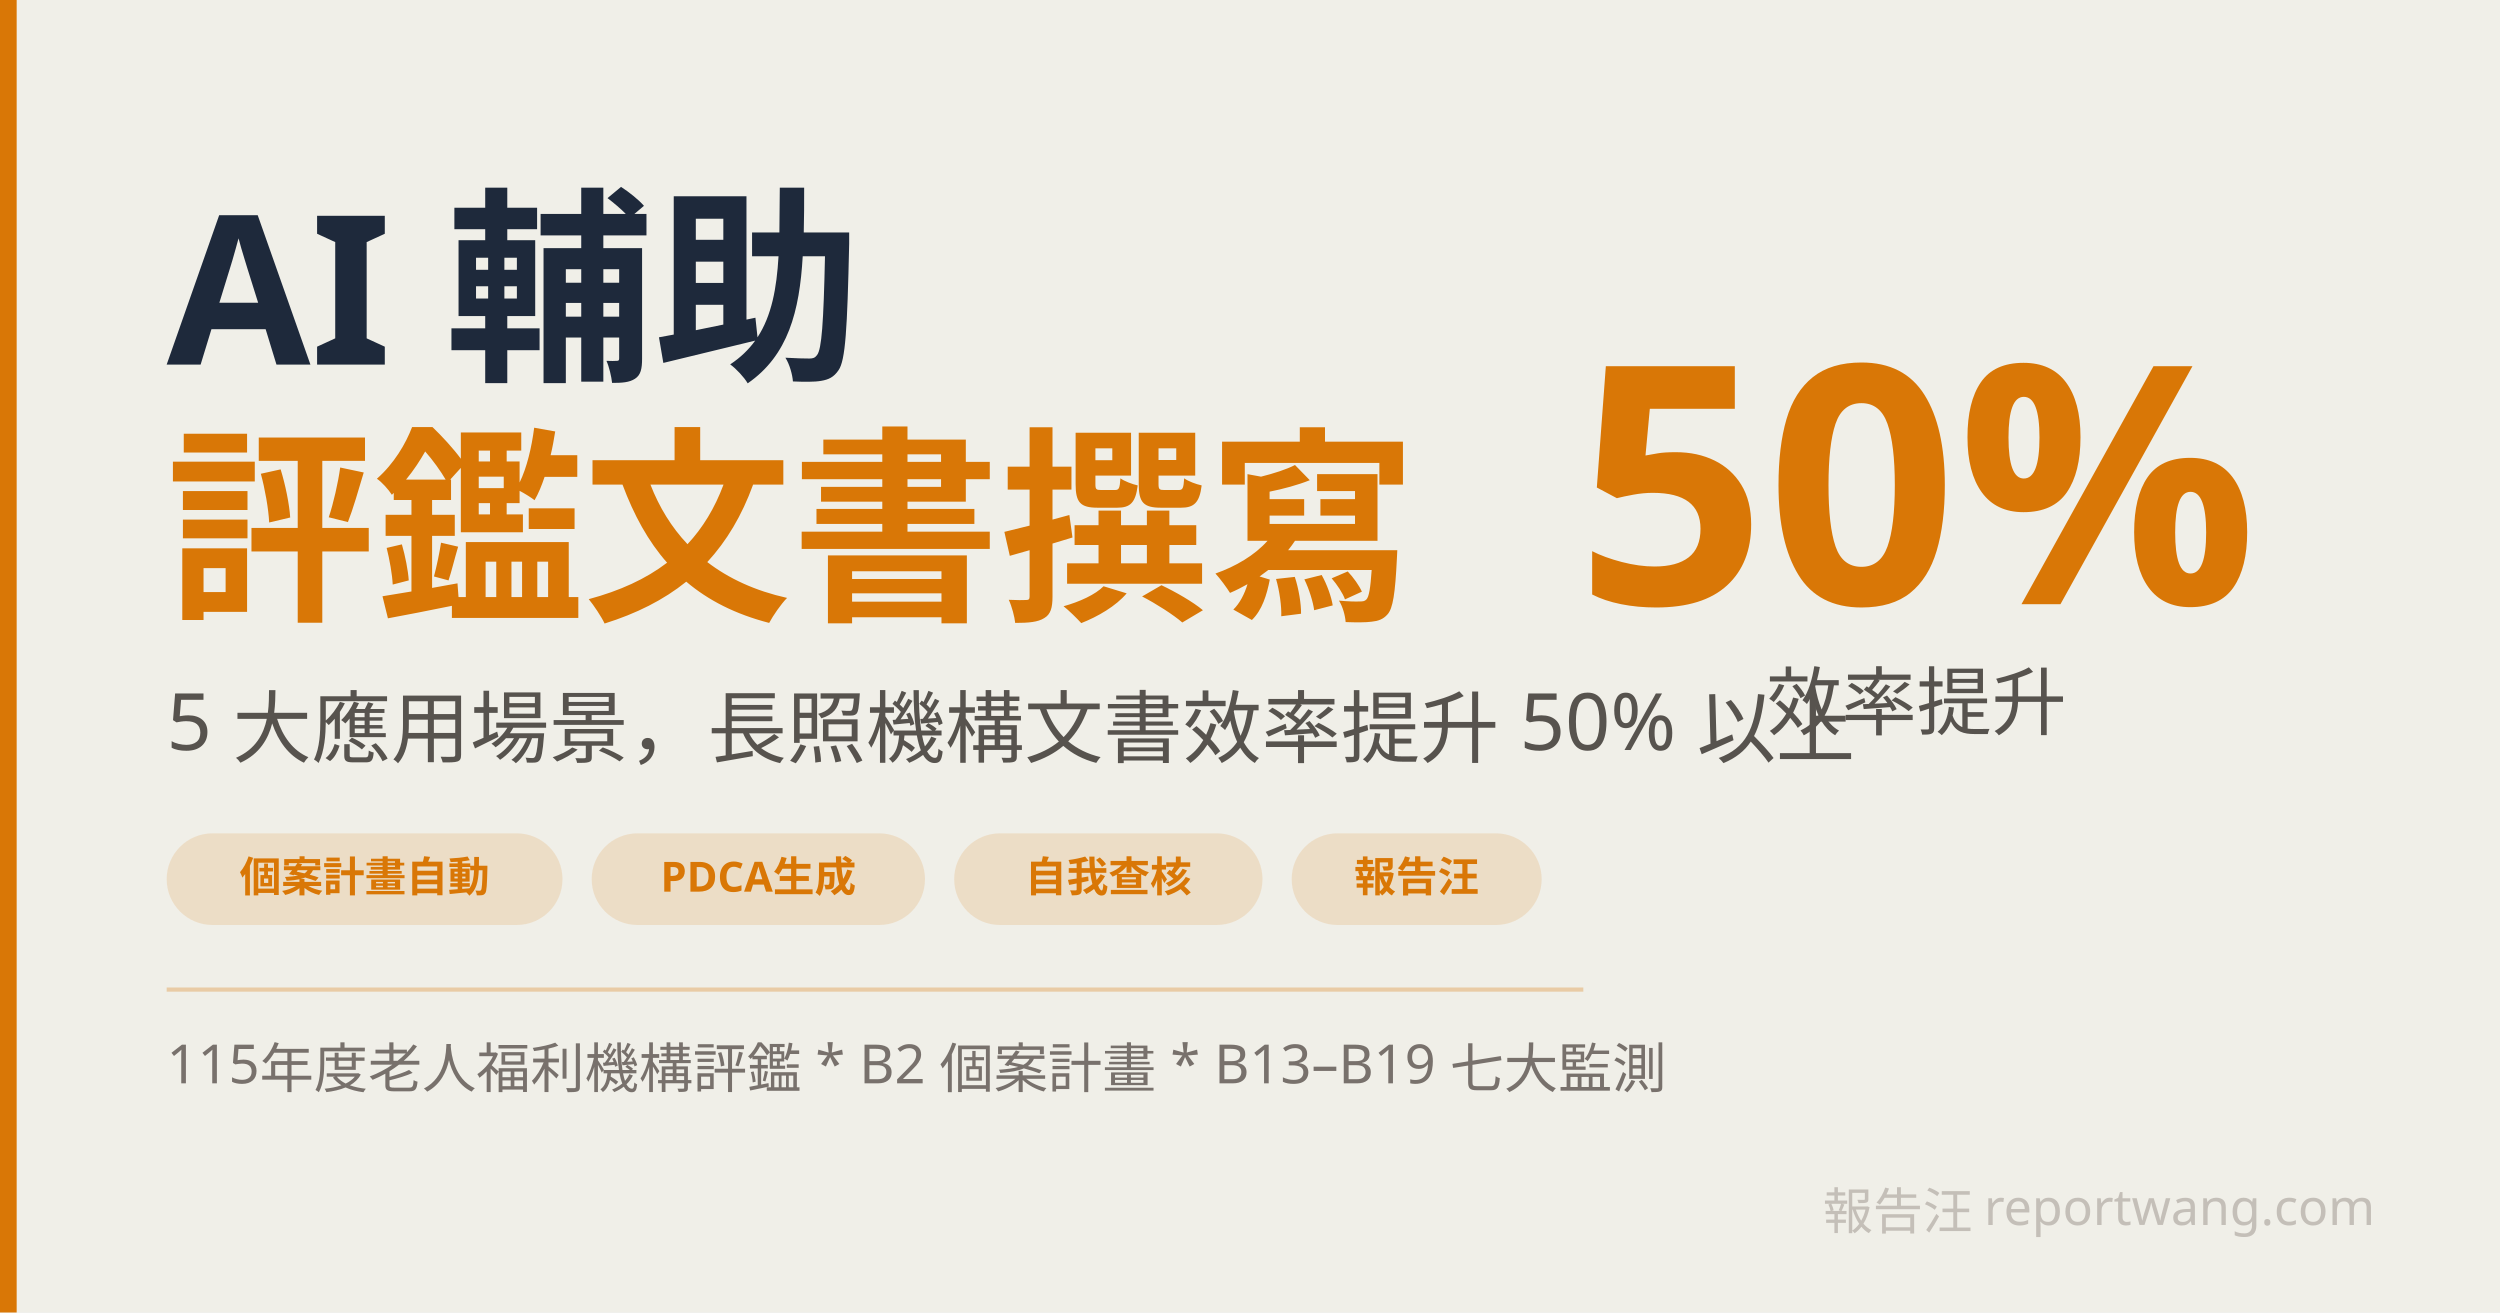
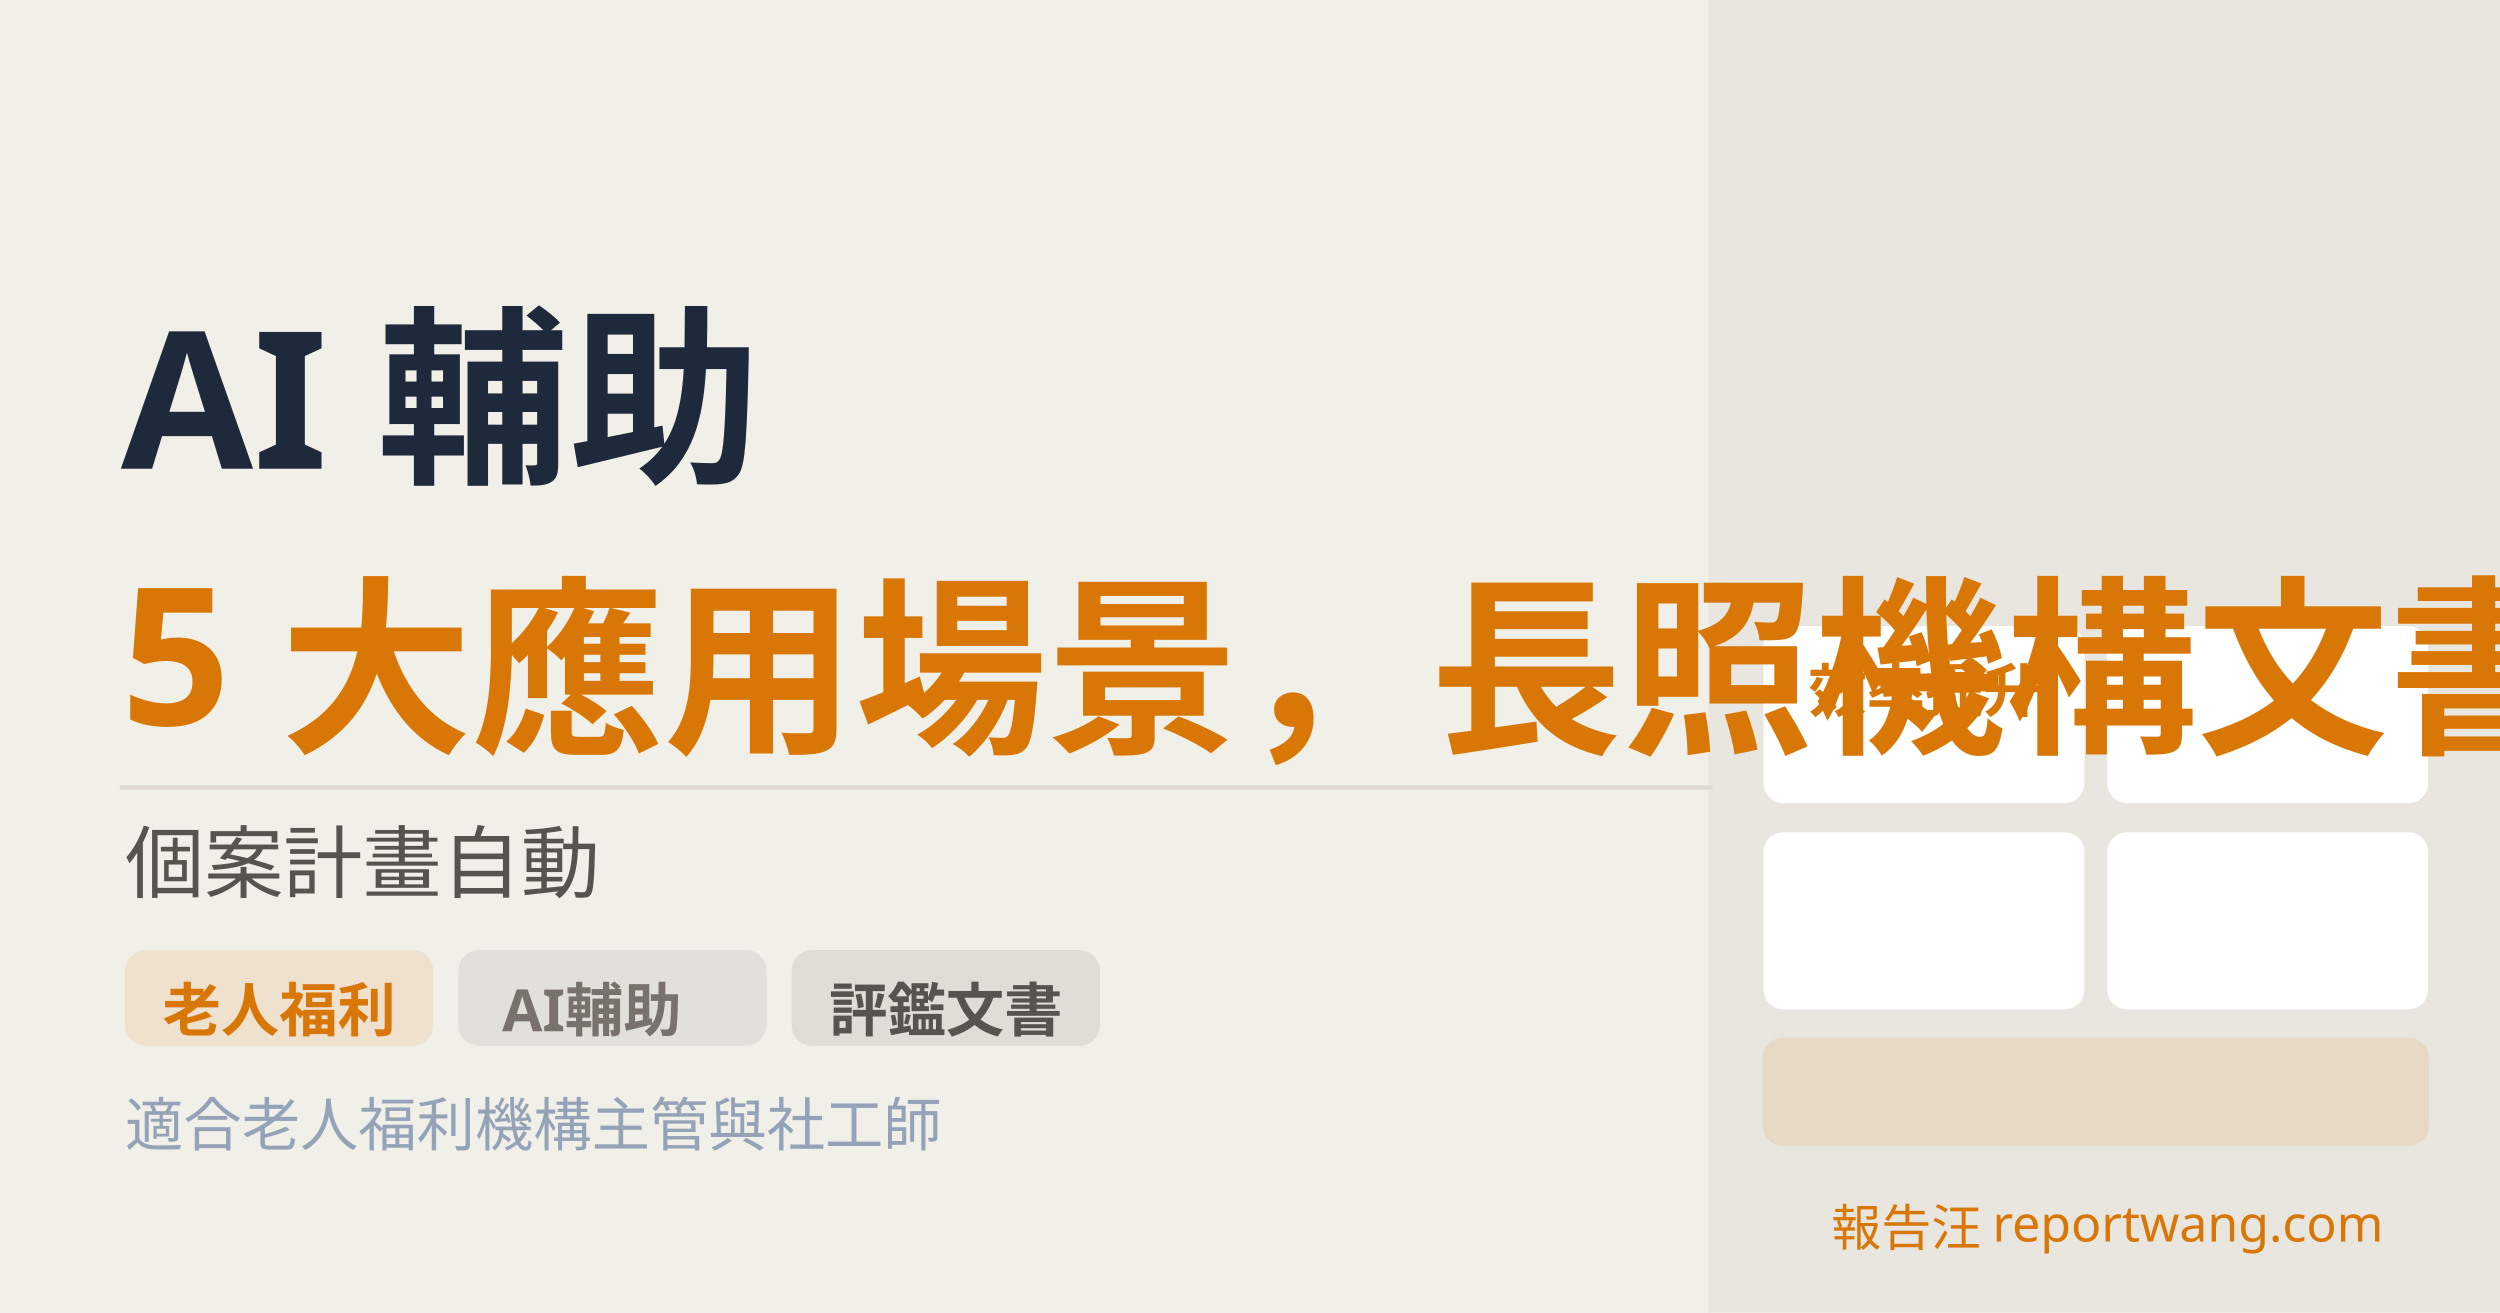
- <svg xmlns="http://www.w3.org/2000/svg" width="1200" height="630" viewBox="0 0 1200 630" font-family="'Noto Sans TC', sans-serif">
+ <svg xmlns="http://www.w3.org/2000/svg" width="1200" height="630" viewBox="0 0 1200 630" fill="none" font-family="'Noto Sans TC', sans-serif">
  <rect width="1200" height="630" fill="#f0efe8" />
-   <rect x="0" y="0" width="8" height="630" fill="#d97706" />
-   <text x="80" y="175" font-size="100" font-weight="900" fill="#1e293b">AI 輔助</text>
-   <text x="80" y="290" font-size="100" font-weight="900" fill="#d97706">評鑑文書撰寫</text>
-   <text x="80" y="360" font-size="38" fill="#57534e">5 大應用場景，長照機構文書效率提升 50% 以上</text>
-   <rect x="80" y="400" width="190" height="44" rx="22" fill="#d97706" opacity="0.15" />
-   <text x="175" y="428" font-size="20" fill="#d97706" font-weight="700" text-anchor="middle">個案計畫自動</text>
-   <rect x="284" y="400" width="160" height="44" rx="22" fill="#d97706" opacity="0.15" />
-   <text x="364" y="428" font-size="20" fill="#d97706" font-weight="700" text-anchor="middle">PDCA生成</text>
-   <rect x="458" y="400" width="148" height="44" rx="22" fill="#d97706" opacity="0.15" />
-   <text x="532" y="428" font-size="20" fill="#d97706" font-weight="700" text-anchor="middle">自我查核</text>
-   <rect x="620" y="400" width="120" height="44" rx="22" fill="#d97706" opacity="0.15" />
-   <text x="680" y="428" font-size="20" fill="#d97706" font-weight="700" text-anchor="middle">報告汪</text>
-   <text x="920" y="290" font-size="160" font-weight="900" fill="#d97706" text-anchor="middle">50%</text>
-   <text x="920" y="350" font-size="36" fill="#57534e" text-anchor="middle">效率提升</text>
-   <line x1="80" y1="475" x2="760" y2="475" stroke="#d97706" stroke-width="2" opacity="0.3" />
-   <text x="80" y="520" font-size="26" fill="#78716c">115年度老人福利機構評鑑 * B2 個案計畫 * B13–B19 七大監測</text>
-   <text x="1140" y="590" font-size="24" fill="#c4bfb8" text-anchor="end" font-weight="400">報告汪 reportwang.com</text>
+   <g clip-path="url(#clip-elderly-welfare-ai-documentation)">
+     <path d="M1200 0H0V630H1200V0Z" fill="#F0EFE8" />
+     <path d="M1200 0H820V630H1200V0Z" fill="#E8E6DE" />
+     <path d="M991 300H856C850.477 300 846 304.477 846 310V376C846 381.523 850.477 386 856 386H991C996.523 386 1001 381.523 1001 376V310C1001 304.477 996.523 300 991 300Z" fill="white" stroke="#E8E6DE" />
+     <text fill="#D97706" style="white-space: pre" xml:space="preserve" font-size="28" font-weight="bold" letter-spacing="0em">
+       <tspan x="868" y="341.708">效率提升</tspan>
+     </text>
+     <text fill="#A8A29E" style="white-space: pre" xml:space="preserve" font-size="22" letter-spacing="0em">
+       <tspan x="868" y="370.476" />
+     </text>
+     <path d="M1156 300H1021C1015.48 300 1011 304.477 1011 310V376C1011 381.523 1015.48 386 1021 386H1156C1161.52 386 1166 381.523 1166 376V310C1166 304.477 1161.52 300 1156 300Z" fill="white" stroke="#E8E6DE" />
+     <text fill="#78716C" style="white-space: pre" xml:space="preserve" font-size="28" font-weight="bold" letter-spacing="0em">
+       <tspan x="1033" y="341.708" />
+     </text>
+     <text fill="#A8A29E" style="white-space: pre" xml:space="preserve" font-size="22" letter-spacing="0em">
+       <tspan x="1033" y="370.476" />
+     </text>
+     <path d="M991 399H856C850.477 399 846 403.477 846 409V475C846 480.523 850.477 485 856 485H991C996.523 485 1001 480.523 1001 475V409C1001 403.477 996.523 399 991 399Z" fill="white" stroke="#E8E6DE" />
+     <text fill="#78716C" style="white-space: pre" xml:space="preserve" font-size="28" font-weight="bold" letter-spacing="0em">
+       <tspan x="868" y="440.708" />
+     </text>
+     <text fill="#A8A29E" style="white-space: pre" xml:space="preserve" font-size="22" letter-spacing="0em">
+       <tspan x="868" y="469.476" />
+     </text>
+     <path d="M1156 399H1021C1015.48 399 1011 403.477 1011 409V475C1011 480.523 1015.48 485 1021 485H1156C1161.52 485 1166 480.523 1166 475V409C1166 403.477 1161.52 399 1156 399Z" fill="white" stroke="#E8E6DE" />
+     <text fill="#D97706" style="white-space: pre" xml:space="preserve" font-size="28" font-weight="bold" letter-spacing="0em">
+       <tspan x="1033" y="440.708" />
+     </text>
+     <text fill="#A8A29E" style="white-space: pre" xml:space="preserve" font-size="22" letter-spacing="0em">
+       <tspan x="1033" y="469.476" />
+     </text>
+     <path opacity="0.12" d="M1156 498H856C850.477 498 846 502.477 846 508V540C846 545.523 850.477 550 856 550H1156C1161.52 550 1166 545.523 1166 540V508C1166 502.477 1161.52 498 1156 498Z" fill="#D97706" />
+     <text fill="#D97706" style="white-space: pre" xml:space="preserve" font-size="28" font-weight="bold" letter-spacing="0em">
+       <tspan x="950" y="530.708" />
+     </text>
+     <text fill="#1E293B" style="white-space: pre" xml:space="preserve" font-size="92" font-weight="bold" letter-spacing="0em">
+       <tspan x="58" y="225.0">AI 輔助</tspan>
+     </text>
+     <text fill="#D97706" style="white-space: pre" xml:space="preserve" font-size="92" font-weight="bold" letter-spacing="0em">
+       <tspan x="58" y="348.0">5 大應用場景，長照機構文書效率提升 50% 以上</tspan>
+     </text>
+     <path d="M57.5 378H822" stroke="#DEDAD3" stroke-width="2" />
+     <text fill="#57534E" style="white-space: pre" xml:space="preserve" font-size="38" letter-spacing="0em">
+       <tspan x="60" y="428.0">個案計畫自動</tspan>
+     </text>
+     <path opacity="0.12" d="M198 456.00H70C64.477 456.00 60 460.477 60 466.00V492.00C60 497.523 64.477 502.00 70 502.00H198C203.523 502.00 208 497.523 208 492.00V466.00C208 460.477 203.523 456.00 198 456.00Z" fill="#D97706" />
+     <text fill="#D97706" style="white-space: pre" xml:space="preserve" font-size="28" font-weight="bold" letter-spacing="0em">
+       <tspan x="78" y="495.000">老人福利</tspan>
+     </text>
+     <path opacity="0.12" d="M358 456.00H230C224.477 456.00 220 460.477 220 466.00V492.00C220 497.523 224.477 502.00 230 502.00H358C363.523 502.00 368 497.523 368 492.00V466.00C368 460.477 363.523 456.00 358 456.00Z" fill="#78716C" />
+     <text fill="#78716C" style="white-space: pre" xml:space="preserve" font-size="28" font-weight="bold" letter-spacing="0em">
+       <tspan x="241" y="495.000">AI輔助</tspan>
+     </text>
+     <path opacity="0.12" d="M518 456.00H390C384.477 456.00 380 460.477 380 466.00V492.00C380 497.523 384.477 502.00 390 502.00H518C523.523 502.00 528 497.523 528 492.00V466.00C528 460.477 523.523 456.00 518 456.00Z" fill="#57534E" />
+     <text fill="#57534E" style="white-space: pre" xml:space="preserve" font-size="28" font-weight="bold" letter-spacing="0em">
+       <tspan x="398" y="495.000">評鑑文書</tspan>
+     </text>
+     <text fill="#94A3B8" style="white-space: pre" xml:space="preserve" font-size="28" letter-spacing="0em">
+       <tspan x="60" y="550.0">適合老人福利機構主管與社工師</tspan>
+     </text>
+     <text fill="#D97706" style="white-space: pre" xml:space="preserve" font-size="24" letter-spacing="0em">
+       <tspan x="879.008" y="597.928">報告汪 reportwang.com</tspan>
+     </text>
+   </g>
+   <defs>
+     <clipPath id="clip-elderly-welfare-ai-documentation">
+       <rect width="1200" height="630" fill="white" />
+     </clipPath>
+   </defs>
</svg>
